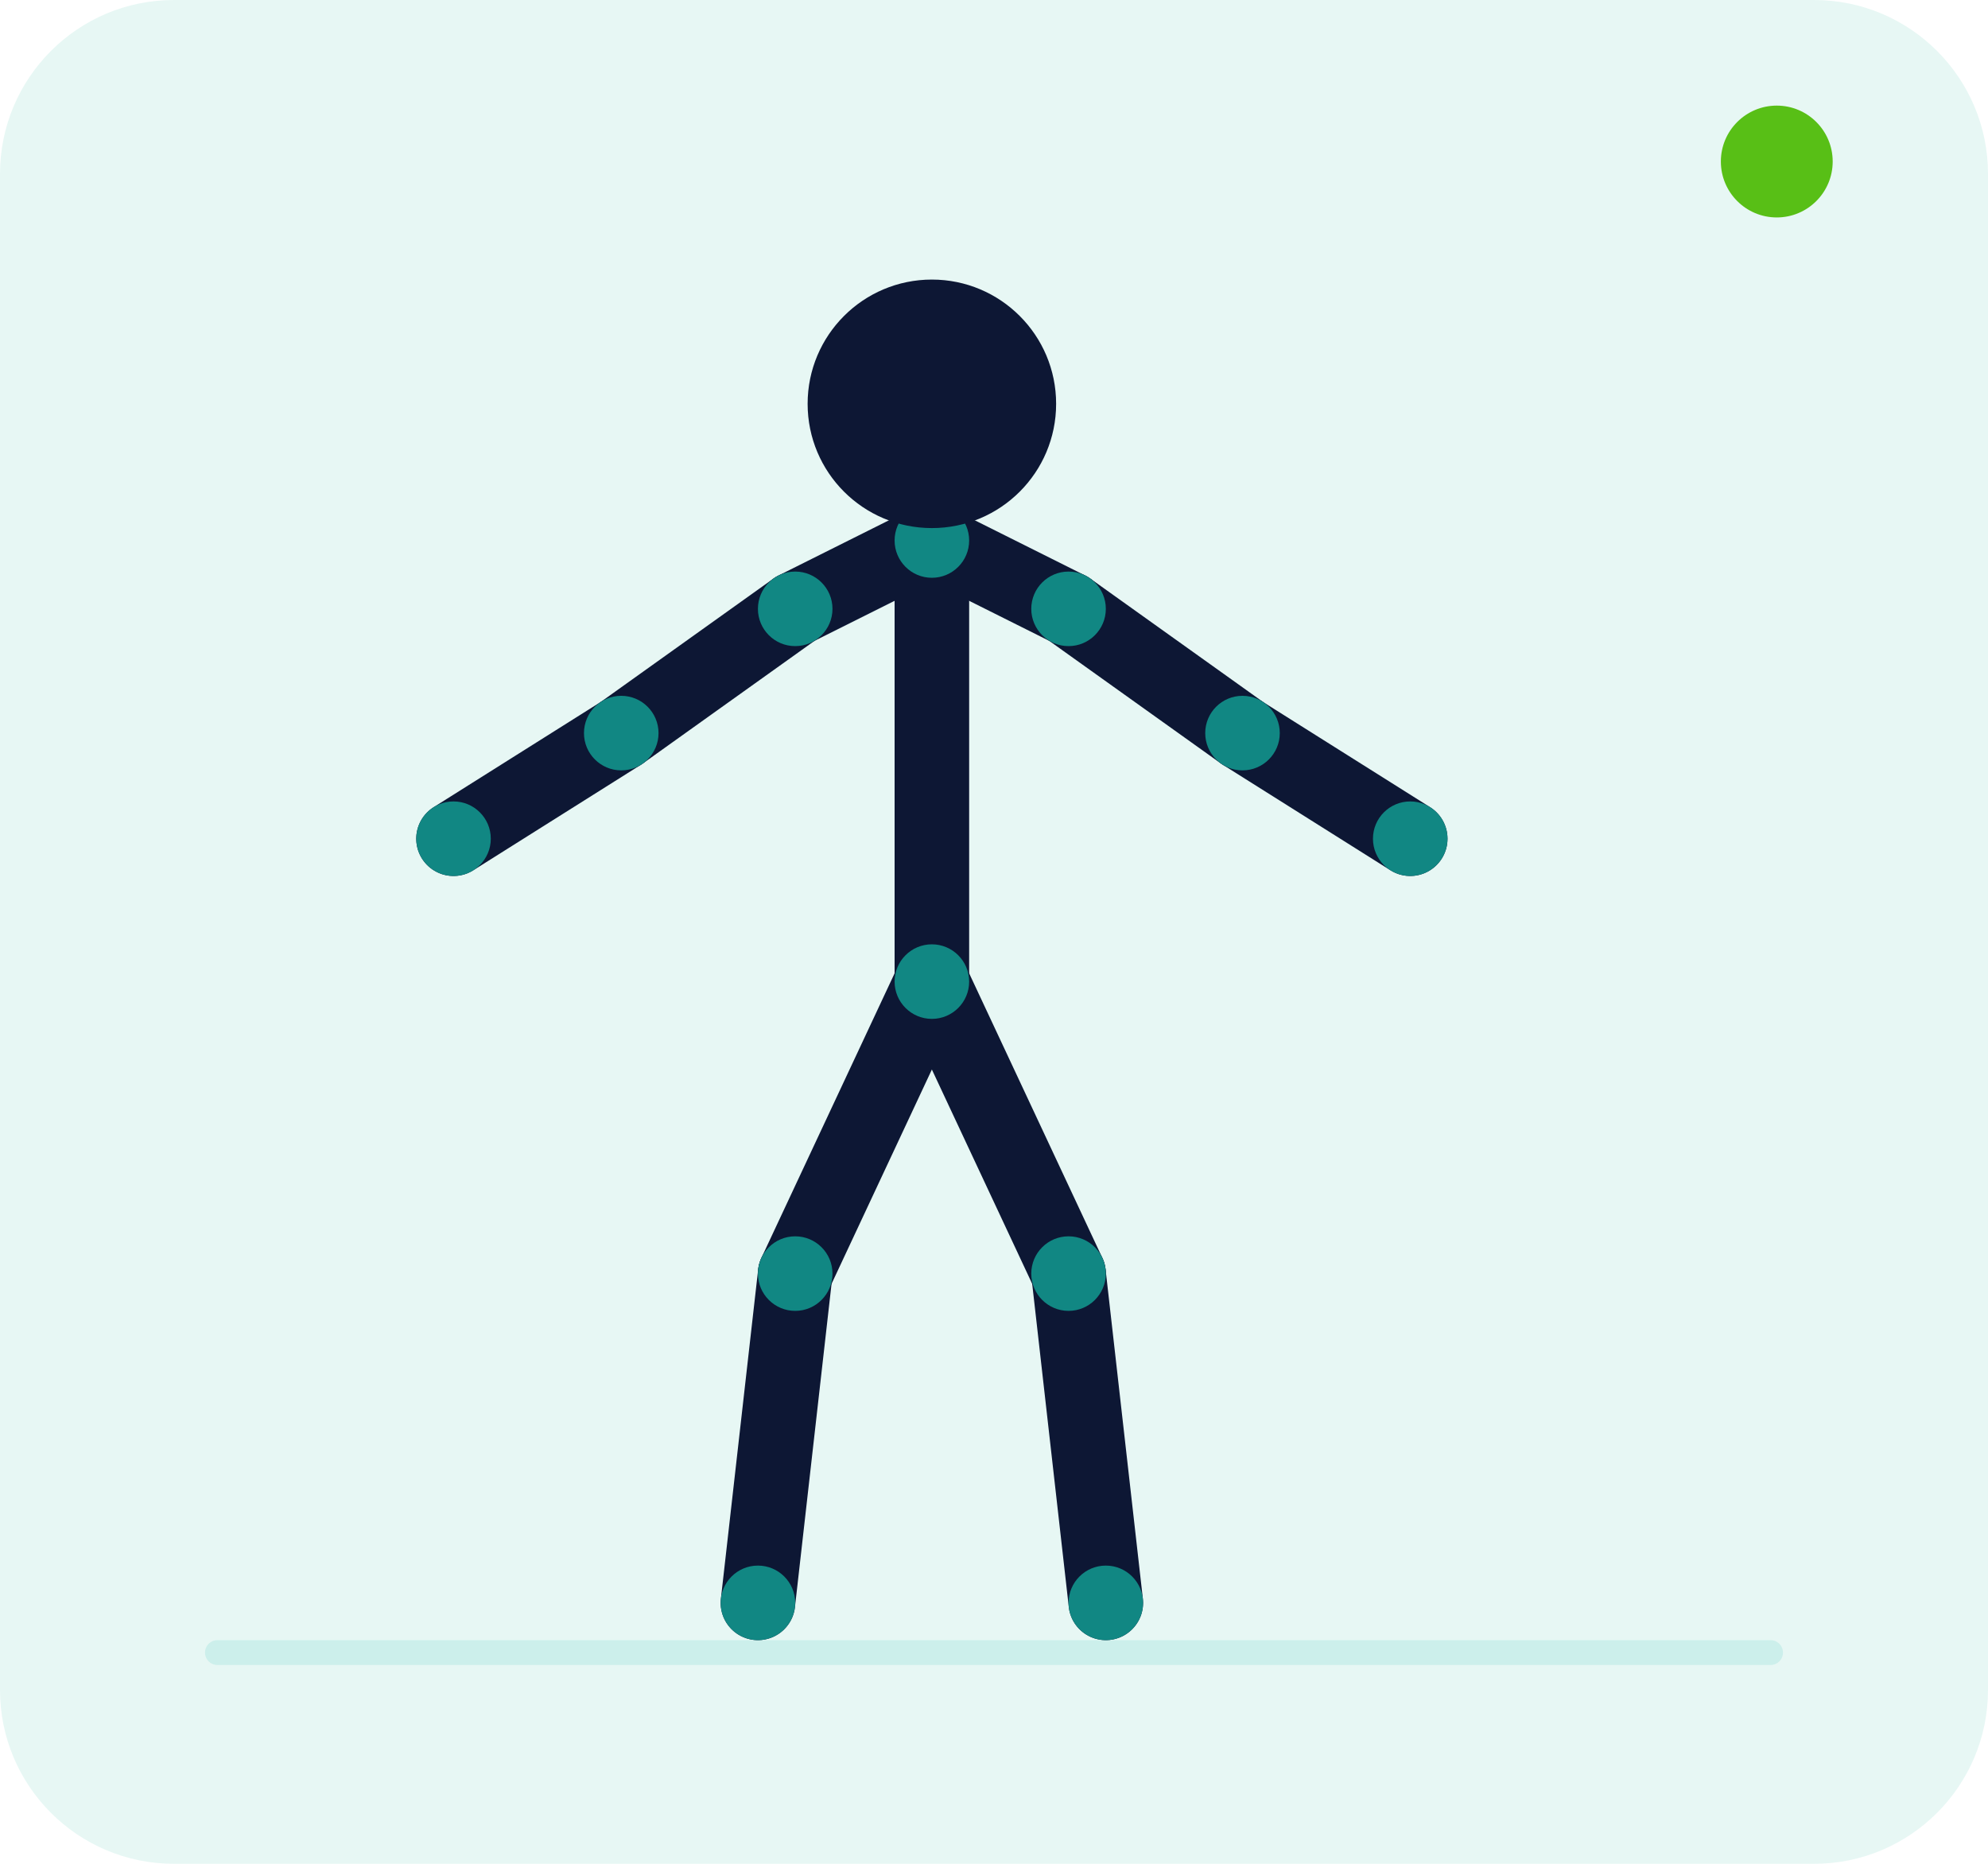
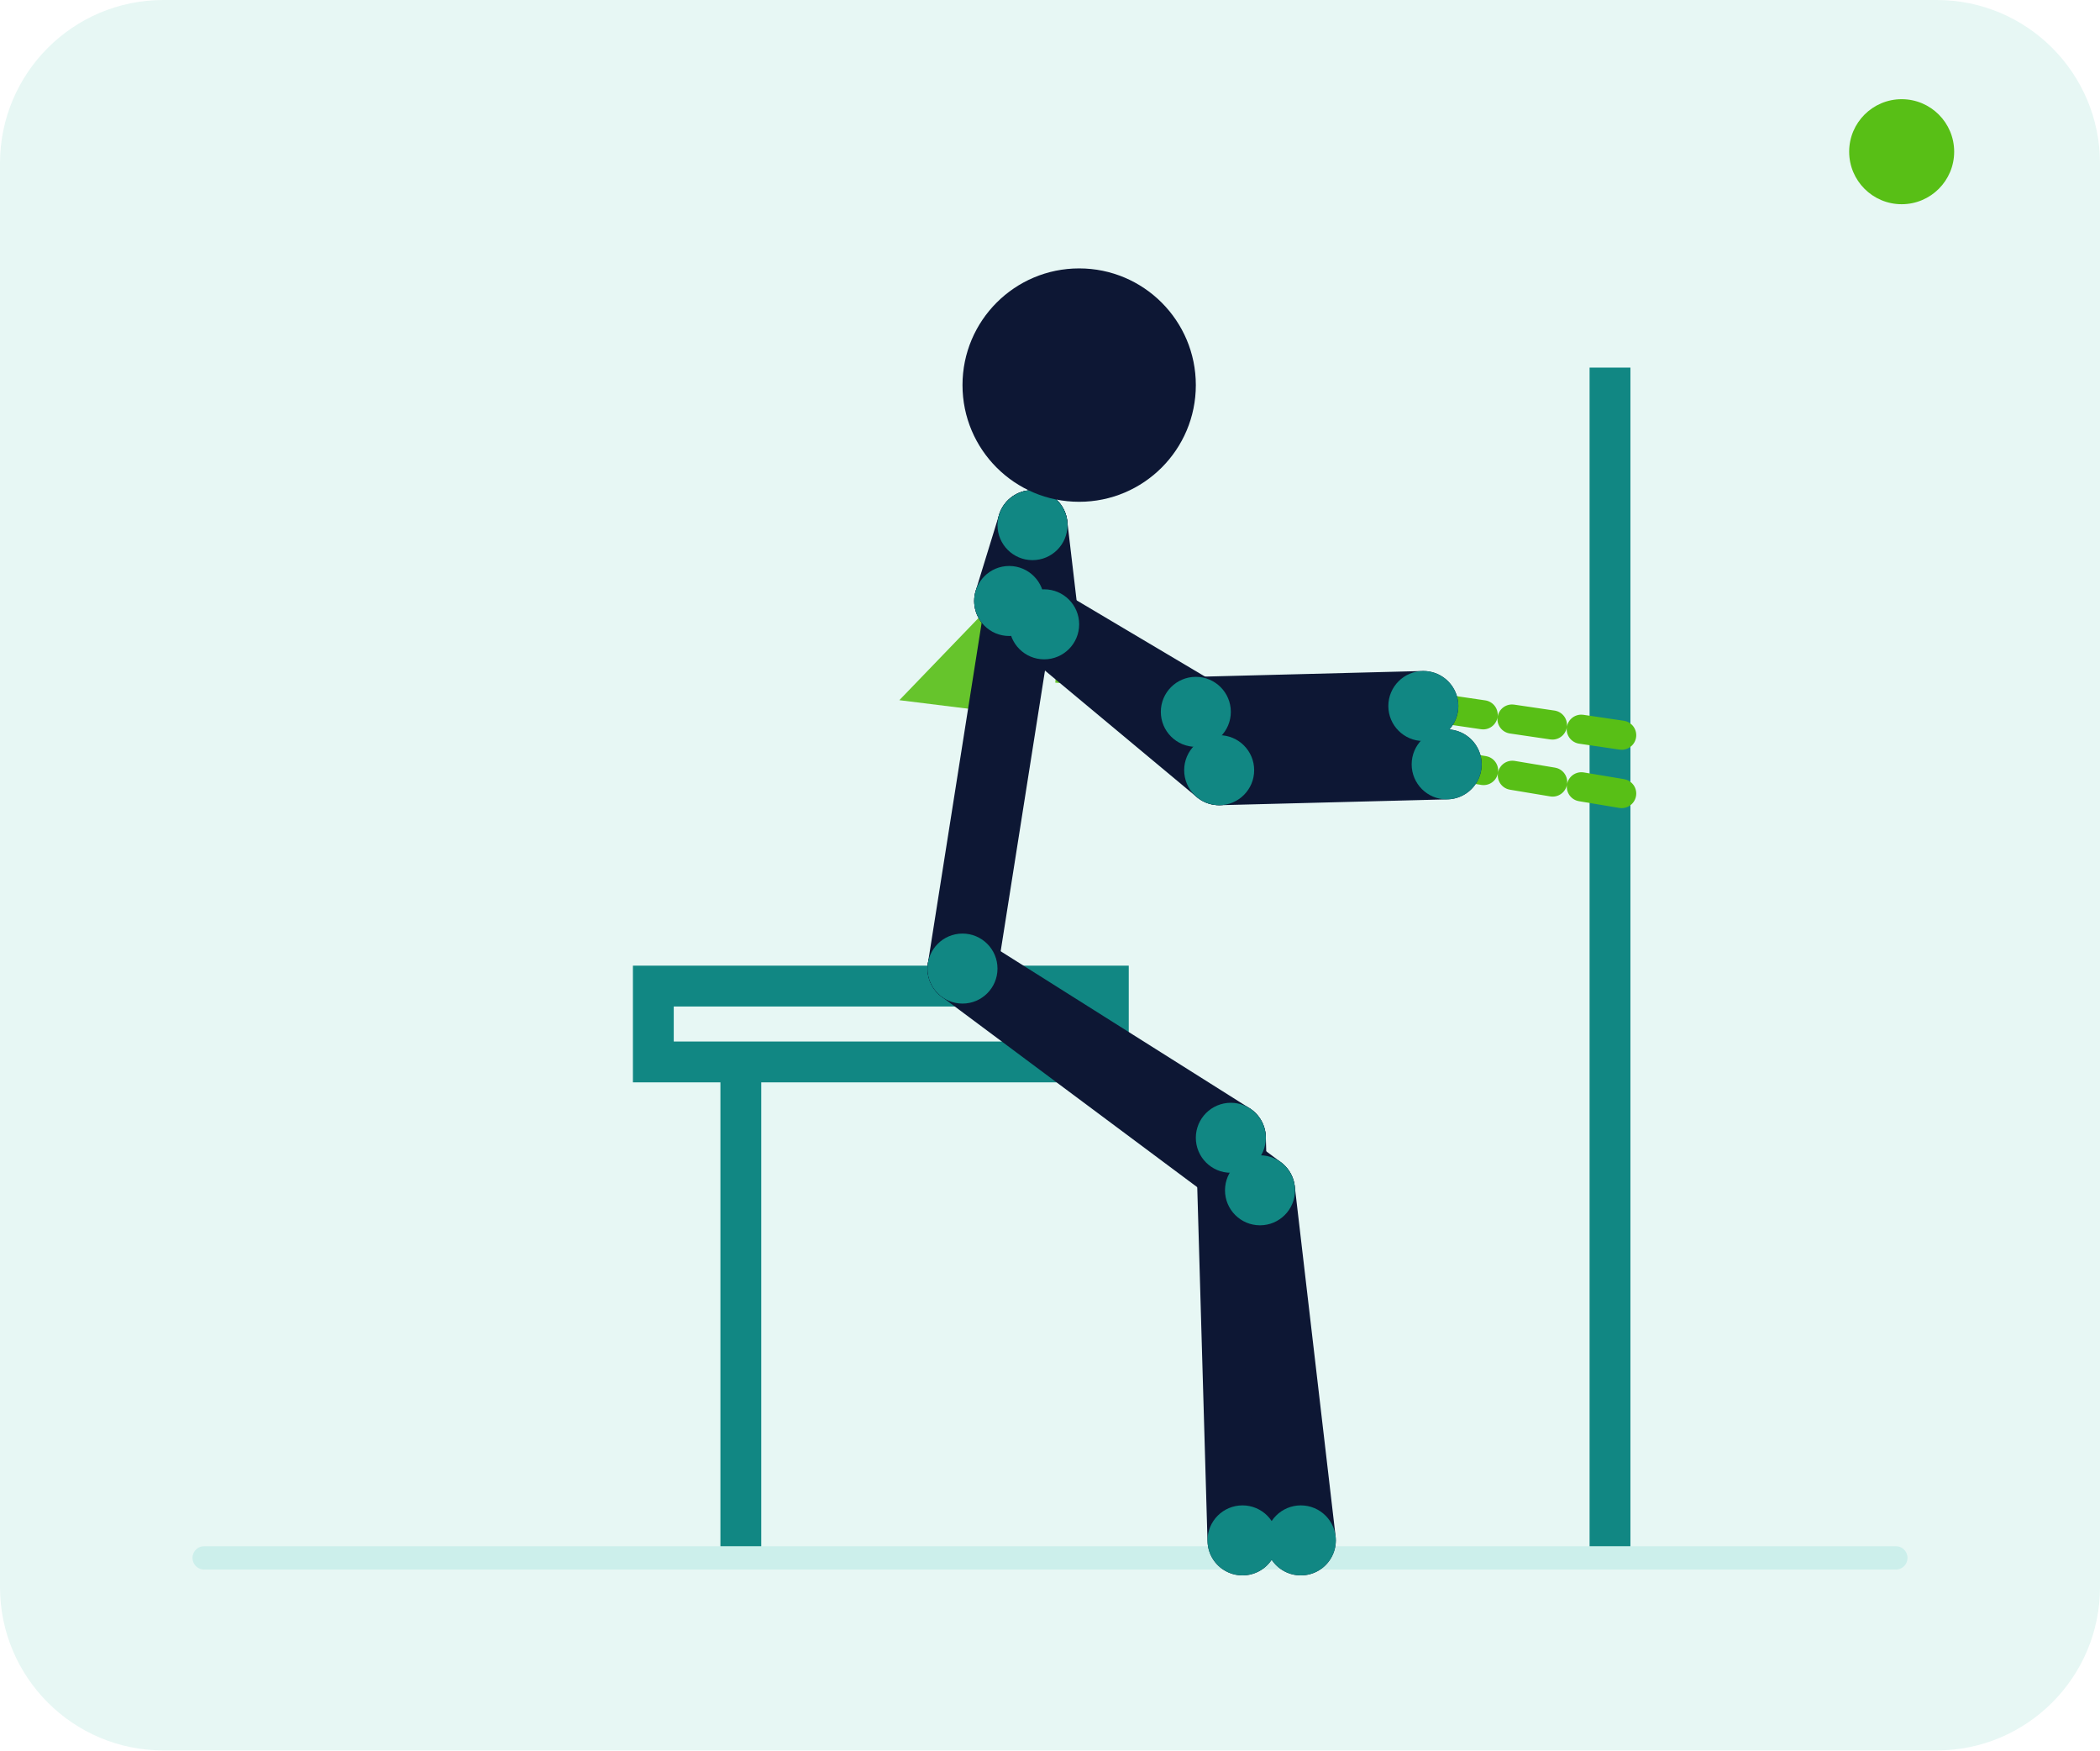
- <svg xmlns="http://www.w3.org/2000/svg" viewBox="0 0 320 300" role="img" aria-labelledby="title desc">
-   <rect width="320" height="300" rx="28" fill="#e7f7f4" />
-   <path d="M35 266h250" stroke="#ccefeb" stroke-width="4" stroke-linecap="round" />
+ <svg xmlns="http://www.w3.org/2000/svg" viewBox="0 0 360 300" role="img" aria-labelledby="title desc">
+   <defs>
+     <marker id="arrow" markerWidth="7" markerHeight="7" refX="6" refY="3.5" orient="auto">
+       <path d="M0 0L7 3.5L0 7z" fill="#58bf16" />
+     </marker>
+   </defs>
+   <rect width="360" height="300" rx="28" fill="#e7f7f4" />
+   <path d="M35 267h290" stroke="#ccefeb" stroke-width="4" stroke-linecap="round" />
+   <path d="M205 122 Q181 110.5 157 119" fill="none" stroke="#58bf16" stroke-width="3" stroke-dasharray="5 5" marker-end="url(#arrow)" opacity=".9" />
+   <path d="M112 169h78v13h-78zM127 182v83M276 63v202" stroke="#118783" stroke-width="7" fill="none" />
+   <line x1="278" y1="126" x2="244" y2="121" stroke="#58bf16" stroke-width="5" stroke-dasharray="7 5" stroke-linecap="round">
+     <animate attributeName="x1" values="278;278;278" dur="2.8s" repeatCount="indefinite" keyTimes="0;.5;1" calcMode="spline" keySplines=".4 0 .2 1;.4 0 .2 1" />
+     <animate attributeName="y1" values="126;126;126" dur="2.8s" repeatCount="indefinite" keyTimes="0;.5;1" calcMode="spline" keySplines=".4 0 .2 1;.4 0 .2 1" />
+     <animate attributeName="x2" values="244;184;244" dur="2.8s" repeatCount="indefinite" keyTimes="0;.5;1" calcMode="spline" keySplines=".4 0 .2 1;.4 0 .2 1" />
+     <animate attributeName="y2" values="121;128;121" dur="2.8s" repeatCount="indefinite" keyTimes="0;.5;1" calcMode="spline" keySplines=".4 0 .2 1;.4 0 .2 1" />
+   </line>
+   <line x1="278" y1="136" x2="248" y2="131" stroke="#58bf16" stroke-width="5" stroke-dasharray="7 5" stroke-linecap="round">
+     <animate attributeName="x1" values="278;278;278" dur="2.8s" repeatCount="indefinite" keyTimes="0;.5;1" calcMode="spline" keySplines=".4 0 .2 1;.4 0 .2 1" />
+     <animate attributeName="y1" values="136;136;136" dur="2.8s" repeatCount="indefinite" keyTimes="0;.5;1" calcMode="spline" keySplines=".4 0 .2 1;.4 0 .2 1" />
+     <animate attributeName="x2" values="248;188;248" dur="2.8s" repeatCount="indefinite" keyTimes="0;.5;1" calcMode="spline" keySplines=".4 0 .2 1;.4 0 .2 1" />
+     <animate attributeName="y2" values="131;138;131" dur="2.8s" repeatCount="indefinite" keyTimes="0;.5;1" calcMode="spline" keySplines=".4 0 .2 1;.4 0 .2 1" />
+   </line>
  <g>
-     <line x1="150" y1="87" x2="128" y2="98" stroke="#0d1734" stroke-width="12" stroke-linecap="round">
-       <animate attributeName="x1" values="150;150;150" dur="2.4s" repeatCount="indefinite" keyTimes="0;.5;1" calcMode="spline" keySplines=".4 0 .2 1;.4 0 .2 1" />
-       <animate attributeName="y1" values="87;87;87" dur="2.4s" repeatCount="indefinite" keyTimes="0;.5;1" calcMode="spline" keySplines=".4 0 .2 1;.4 0 .2 1" />
-       <animate attributeName="x2" values="128;128;128" dur="2.4s" repeatCount="indefinite" keyTimes="0;.5;1" calcMode="spline" keySplines=".4 0 .2 1;.4 0 .2 1" />
-       <animate attributeName="y2" values="98;98;98" dur="2.4s" repeatCount="indefinite" keyTimes="0;.5;1" calcMode="spline" keySplines=".4 0 .2 1;.4 0 .2 1" />
+     <line x1="177" y1="90" x2="173" y2="103" stroke="#0d1734" stroke-width="12" stroke-linecap="round">
+       <animate attributeName="x1" values="177;177;177" dur="2.8s" repeatCount="indefinite" keyTimes="0;.5;1" calcMode="spline" keySplines=".4 0 .2 1;.4 0 .2 1" />
+       <animate attributeName="y1" values="90;90;90" dur="2.8s" repeatCount="indefinite" keyTimes="0;.5;1" calcMode="spline" keySplines=".4 0 .2 1;.4 0 .2 1" />
+       <animate attributeName="x2" values="173;173;173" dur="2.8s" repeatCount="indefinite" keyTimes="0;.5;1" calcMode="spline" keySplines=".4 0 .2 1;.4 0 .2 1" />
+       <animate attributeName="y2" values="103;103;103" dur="2.8s" repeatCount="indefinite" keyTimes="0;.5;1" calcMode="spline" keySplines=".4 0 .2 1;.4 0 .2 1" />
    </line>
-     <line x1="150" y1="87" x2="172" y2="98" stroke="#0d1734" stroke-width="12" stroke-linecap="round">
-       <animate attributeName="x1" values="150;150;150" dur="2.4s" repeatCount="indefinite" keyTimes="0;.5;1" calcMode="spline" keySplines=".4 0 .2 1;.4 0 .2 1" />
-       <animate attributeName="y1" values="87;87;87" dur="2.4s" repeatCount="indefinite" keyTimes="0;.5;1" calcMode="spline" keySplines=".4 0 .2 1;.4 0 .2 1" />
-       <animate attributeName="x2" values="172;172;172" dur="2.4s" repeatCount="indefinite" keyTimes="0;.5;1" calcMode="spline" keySplines=".4 0 .2 1;.4 0 .2 1" />
-       <animate attributeName="y2" values="98;98;98" dur="2.4s" repeatCount="indefinite" keyTimes="0;.5;1" calcMode="spline" keySplines=".4 0 .2 1;.4 0 .2 1" />
+     <line x1="177" y1="90" x2="179" y2="107" stroke="#0d1734" stroke-width="12" stroke-linecap="round">
+       <animate attributeName="x1" values="177;177;177" dur="2.8s" repeatCount="indefinite" keyTimes="0;.5;1" calcMode="spline" keySplines=".4 0 .2 1;.4 0 .2 1" />
+       <animate attributeName="y1" values="90;90;90" dur="2.8s" repeatCount="indefinite" keyTimes="0;.5;1" calcMode="spline" keySplines=".4 0 .2 1;.4 0 .2 1" />
+       <animate attributeName="x2" values="179;179;179" dur="2.8s" repeatCount="indefinite" keyTimes="0;.5;1" calcMode="spline" keySplines=".4 0 .2 1;.4 0 .2 1" />
+       <animate attributeName="y2" values="107;107;107" dur="2.8s" repeatCount="indefinite" keyTimes="0;.5;1" calcMode="spline" keySplines=".4 0 .2 1;.4 0 .2 1" />
    </line>
-     <line x1="150" y1="87" x2="150" y2="158" stroke="#0d1734" stroke-width="12" stroke-linecap="round">
-       <animate attributeName="x1" values="150;150;150" dur="2.4s" repeatCount="indefinite" keyTimes="0;.5;1" calcMode="spline" keySplines=".4 0 .2 1;.4 0 .2 1" />
-       <animate attributeName="y1" values="87;87;87" dur="2.4s" repeatCount="indefinite" keyTimes="0;.5;1" calcMode="spline" keySplines=".4 0 .2 1;.4 0 .2 1" />
-       <animate attributeName="x2" values="150;150;150" dur="2.4s" repeatCount="indefinite" keyTimes="0;.5;1" calcMode="spline" keySplines=".4 0 .2 1;.4 0 .2 1" />
-       <animate attributeName="y2" values="158;158;158" dur="2.4s" repeatCount="indefinite" keyTimes="0;.5;1" calcMode="spline" keySplines=".4 0 .2 1;.4 0 .2 1" />
+     <line x1="177" y1="90" x2="165" y2="166" stroke="#0d1734" stroke-width="12" stroke-linecap="round">
+       <animate attributeName="x1" values="177;177;177" dur="2.8s" repeatCount="indefinite" keyTimes="0;.5;1" calcMode="spline" keySplines=".4 0 .2 1;.4 0 .2 1" />
+       <animate attributeName="y1" values="90;90;90" dur="2.8s" repeatCount="indefinite" keyTimes="0;.5;1" calcMode="spline" keySplines=".4 0 .2 1;.4 0 .2 1" />
+       <animate attributeName="x2" values="165;165;165" dur="2.8s" repeatCount="indefinite" keyTimes="0;.5;1" calcMode="spline" keySplines=".4 0 .2 1;.4 0 .2 1" />
+       <animate attributeName="y2" values="166;166;166" dur="2.8s" repeatCount="indefinite" keyTimes="0;.5;1" calcMode="spline" keySplines=".4 0 .2 1;.4 0 .2 1" />
    </line>
-     <line x1="128" y1="98" x2="100" y2="118" stroke="#0d1734" stroke-width="12" stroke-linecap="round">
-       <animate attributeName="x1" values="128;128;128" dur="2.4s" repeatCount="indefinite" keyTimes="0;.5;1" calcMode="spline" keySplines=".4 0 .2 1;.4 0 .2 1" />
-       <animate attributeName="y1" values="98;98;98" dur="2.4s" repeatCount="indefinite" keyTimes="0;.5;1" calcMode="spline" keySplines=".4 0 .2 1;.4 0 .2 1" />
-       <animate attributeName="x2" values="100;105;100" dur="2.4s" repeatCount="indefinite" keyTimes="0;.5;1" calcMode="spline" keySplines=".4 0 .2 1;.4 0 .2 1" />
-       <animate attributeName="y2" values="118;105;118" dur="2.4s" repeatCount="indefinite" keyTimes="0;.5;1" calcMode="spline" keySplines=".4 0 .2 1;.4 0 .2 1" />
+     <line x1="173" y1="103" x2="205" y2="122" stroke="#0d1734" stroke-width="12" stroke-linecap="round">
+       <animate attributeName="x1" values="173;173;173" dur="2.8s" repeatCount="indefinite" keyTimes="0;.5;1" calcMode="spline" keySplines=".4 0 .2 1;.4 0 .2 1" />
+       <animate attributeName="y1" values="103;103;103" dur="2.8s" repeatCount="indefinite" keyTimes="0;.5;1" calcMode="spline" keySplines=".4 0 .2 1;.4 0 .2 1" />
+       <animate attributeName="x2" values="205;157;205" dur="2.8s" repeatCount="indefinite" keyTimes="0;.5;1" calcMode="spline" keySplines=".4 0 .2 1;.4 0 .2 1" />
+       <animate attributeName="y2" values="122;119;122" dur="2.8s" repeatCount="indefinite" keyTimes="0;.5;1" calcMode="spline" keySplines=".4 0 .2 1;.4 0 .2 1" />
    </line>
-     <line x1="100" y1="118" x2="73" y2="135" stroke="#0d1734" stroke-width="12" stroke-linecap="round">
-       <animate attributeName="x1" values="100;105;100" dur="2.4s" repeatCount="indefinite" keyTimes="0;.5;1" calcMode="spline" keySplines=".4 0 .2 1;.4 0 .2 1" />
-       <animate attributeName="y1" values="118;105;118" dur="2.4s" repeatCount="indefinite" keyTimes="0;.5;1" calcMode="spline" keySplines=".4 0 .2 1;.4 0 .2 1" />
-       <animate attributeName="x2" values="73;127;73" dur="2.4s" repeatCount="indefinite" keyTimes="0;.5;1" calcMode="spline" keySplines=".4 0 .2 1;.4 0 .2 1" />
-       <animate attributeName="y2" values="135;112;135" dur="2.4s" repeatCount="indefinite" keyTimes="0;.5;1" calcMode="spline" keySplines=".4 0 .2 1;.4 0 .2 1" />
+     <line x1="205" y1="122" x2="244" y2="121" stroke="#0d1734" stroke-width="12" stroke-linecap="round">
+       <animate attributeName="x1" values="205;157;205" dur="2.8s" repeatCount="indefinite" keyTimes="0;.5;1" calcMode="spline" keySplines=".4 0 .2 1;.4 0 .2 1" />
+       <animate attributeName="y1" values="122;119;122" dur="2.8s" repeatCount="indefinite" keyTimes="0;.5;1" calcMode="spline" keySplines=".4 0 .2 1;.4 0 .2 1" />
+       <animate attributeName="x2" values="244;184;244" dur="2.8s" repeatCount="indefinite" keyTimes="0;.5;1" calcMode="spline" keySplines=".4 0 .2 1;.4 0 .2 1" />
+       <animate attributeName="y2" values="121;128;121" dur="2.8s" repeatCount="indefinite" keyTimes="0;.5;1" calcMode="spline" keySplines=".4 0 .2 1;.4 0 .2 1" />
    </line>
-     <line x1="172" y1="98" x2="200" y2="118" stroke="#0d1734" stroke-width="12" stroke-linecap="round">
-       <animate attributeName="x1" values="172;172;172" dur="2.4s" repeatCount="indefinite" keyTimes="0;.5;1" calcMode="spline" keySplines=".4 0 .2 1;.4 0 .2 1" />
-       <animate attributeName="y1" values="98;98;98" dur="2.4s" repeatCount="indefinite" keyTimes="0;.5;1" calcMode="spline" keySplines=".4 0 .2 1;.4 0 .2 1" />
-       <animate attributeName="x2" values="200;195;200" dur="2.4s" repeatCount="indefinite" keyTimes="0;.5;1" calcMode="spline" keySplines=".4 0 .2 1;.4 0 .2 1" />
-       <animate attributeName="y2" values="118;105;118" dur="2.4s" repeatCount="indefinite" keyTimes="0;.5;1" calcMode="spline" keySplines=".4 0 .2 1;.4 0 .2 1" />
+     <line x1="179" y1="107" x2="209" y2="132" stroke="#0d1734" stroke-width="12" stroke-linecap="round">
+       <animate attributeName="x1" values="179;179;179" dur="2.8s" repeatCount="indefinite" keyTimes="0;.5;1" calcMode="spline" keySplines=".4 0 .2 1;.4 0 .2 1" />
+       <animate attributeName="y1" values="107;107;107" dur="2.8s" repeatCount="indefinite" keyTimes="0;.5;1" calcMode="spline" keySplines=".4 0 .2 1;.4 0 .2 1" />
+       <animate attributeName="x2" values="209;162;209" dur="2.8s" repeatCount="indefinite" keyTimes="0;.5;1" calcMode="spline" keySplines=".4 0 .2 1;.4 0 .2 1" />
+       <animate attributeName="y2" values="132;130;132" dur="2.8s" repeatCount="indefinite" keyTimes="0;.5;1" calcMode="spline" keySplines=".4 0 .2 1;.4 0 .2 1" />
    </line>
-     <line x1="200" y1="118" x2="227" y2="135" stroke="#0d1734" stroke-width="12" stroke-linecap="round">
-       <animate attributeName="x1" values="200;195;200" dur="2.4s" repeatCount="indefinite" keyTimes="0;.5;1" calcMode="spline" keySplines=".4 0 .2 1;.4 0 .2 1" />
-       <animate attributeName="y1" values="118;105;118" dur="2.4s" repeatCount="indefinite" keyTimes="0;.5;1" calcMode="spline" keySplines=".4 0 .2 1;.4 0 .2 1" />
-       <animate attributeName="x2" values="227;173;227" dur="2.4s" repeatCount="indefinite" keyTimes="0;.5;1" calcMode="spline" keySplines=".4 0 .2 1;.4 0 .2 1" />
-       <animate attributeName="y2" values="135;112;135" dur="2.4s" repeatCount="indefinite" keyTimes="0;.5;1" calcMode="spline" keySplines=".4 0 .2 1;.4 0 .2 1" />
+     <line x1="209" y1="132" x2="248" y2="131" stroke="#0d1734" stroke-width="12" stroke-linecap="round">
+       <animate attributeName="x1" values="209;162;209" dur="2.8s" repeatCount="indefinite" keyTimes="0;.5;1" calcMode="spline" keySplines=".4 0 .2 1;.4 0 .2 1" />
+       <animate attributeName="y1" values="132;130;132" dur="2.8s" repeatCount="indefinite" keyTimes="0;.5;1" calcMode="spline" keySplines=".4 0 .2 1;.4 0 .2 1" />
+       <animate attributeName="x2" values="248;188;248" dur="2.8s" repeatCount="indefinite" keyTimes="0;.5;1" calcMode="spline" keySplines=".4 0 .2 1;.4 0 .2 1" />
+       <animate attributeName="y2" values="131;138;131" dur="2.8s" repeatCount="indefinite" keyTimes="0;.5;1" calcMode="spline" keySplines=".4 0 .2 1;.4 0 .2 1" />
    </line>
-     <line x1="150" y1="158" x2="128" y2="205" stroke="#0d1734" stroke-width="12" stroke-linecap="round">
-       <animate attributeName="x1" values="150;150;150" dur="2.4s" repeatCount="indefinite" keyTimes="0;.5;1" calcMode="spline" keySplines=".4 0 .2 1;.4 0 .2 1" />
-       <animate attributeName="y1" values="158;158;158" dur="2.4s" repeatCount="indefinite" keyTimes="0;.5;1" calcMode="spline" keySplines=".4 0 .2 1;.4 0 .2 1" />
-       <animate attributeName="x2" values="128;128;128" dur="2.4s" repeatCount="indefinite" keyTimes="0;.5;1" calcMode="spline" keySplines=".4 0 .2 1;.4 0 .2 1" />
-       <animate attributeName="y2" values="205;205;205" dur="2.4s" repeatCount="indefinite" keyTimes="0;.5;1" calcMode="spline" keySplines=".4 0 .2 1;.4 0 .2 1" />
+     <line x1="165" y1="166" x2="211" y2="195" stroke="#0d1734" stroke-width="12" stroke-linecap="round">
+       <animate attributeName="x1" values="165;165;165" dur="2.8s" repeatCount="indefinite" keyTimes="0;.5;1" calcMode="spline" keySplines=".4 0 .2 1;.4 0 .2 1" />
+       <animate attributeName="y1" values="166;166;166" dur="2.8s" repeatCount="indefinite" keyTimes="0;.5;1" calcMode="spline" keySplines=".4 0 .2 1;.4 0 .2 1" />
+       <animate attributeName="x2" values="211;211;211" dur="2.8s" repeatCount="indefinite" keyTimes="0;.5;1" calcMode="spline" keySplines=".4 0 .2 1;.4 0 .2 1" />
+       <animate attributeName="y2" values="195;195;195" dur="2.8s" repeatCount="indefinite" keyTimes="0;.5;1" calcMode="spline" keySplines=".4 0 .2 1;.4 0 .2 1" />
    </line>
-     <line x1="128" y1="205" x2="122" y2="258" stroke="#0d1734" stroke-width="12" stroke-linecap="round">
-       <animate attributeName="x1" values="128;128;128" dur="2.4s" repeatCount="indefinite" keyTimes="0;.5;1" calcMode="spline" keySplines=".4 0 .2 1;.4 0 .2 1" />
-       <animate attributeName="y1" values="205;205;205" dur="2.4s" repeatCount="indefinite" keyTimes="0;.5;1" calcMode="spline" keySplines=".4 0 .2 1;.4 0 .2 1" />
-       <animate attributeName="x2" values="122;122;122" dur="2.4s" repeatCount="indefinite" keyTimes="0;.5;1" calcMode="spline" keySplines=".4 0 .2 1;.4 0 .2 1" />
-       <animate attributeName="y2" values="258;258;258" dur="2.4s" repeatCount="indefinite" keyTimes="0;.5;1" calcMode="spline" keySplines=".4 0 .2 1;.4 0 .2 1" />
+     <line x1="211" y1="195" x2="213" y2="264" stroke="#0d1734" stroke-width="12" stroke-linecap="round">
+       <animate attributeName="x1" values="211;211;211" dur="2.8s" repeatCount="indefinite" keyTimes="0;.5;1" calcMode="spline" keySplines=".4 0 .2 1;.4 0 .2 1" />
+       <animate attributeName="y1" values="195;195;195" dur="2.8s" repeatCount="indefinite" keyTimes="0;.5;1" calcMode="spline" keySplines=".4 0 .2 1;.4 0 .2 1" />
+       <animate attributeName="x2" values="213;213;213" dur="2.8s" repeatCount="indefinite" keyTimes="0;.5;1" calcMode="spline" keySplines=".4 0 .2 1;.4 0 .2 1" />
+       <animate attributeName="y2" values="264;264;264" dur="2.8s" repeatCount="indefinite" keyTimes="0;.5;1" calcMode="spline" keySplines=".4 0 .2 1;.4 0 .2 1" />
    </line>
-     <line x1="150" y1="158" x2="172" y2="205" stroke="#0d1734" stroke-width="12" stroke-linecap="round">
-       <animate attributeName="x1" values="150;150;150" dur="2.4s" repeatCount="indefinite" keyTimes="0;.5;1" calcMode="spline" keySplines=".4 0 .2 1;.4 0 .2 1" />
-       <animate attributeName="y1" values="158;158;158" dur="2.4s" repeatCount="indefinite" keyTimes="0;.5;1" calcMode="spline" keySplines=".4 0 .2 1;.4 0 .2 1" />
-       <animate attributeName="x2" values="172;172;172" dur="2.4s" repeatCount="indefinite" keyTimes="0;.5;1" calcMode="spline" keySplines=".4 0 .2 1;.4 0 .2 1" />
-       <animate attributeName="y2" values="205;205;205" dur="2.4s" repeatCount="indefinite" keyTimes="0;.5;1" calcMode="spline" keySplines=".4 0 .2 1;.4 0 .2 1" />
+     <line x1="165" y1="166" x2="216" y2="204" stroke="#0d1734" stroke-width="12" stroke-linecap="round">
+       <animate attributeName="x1" values="165;165;165" dur="2.8s" repeatCount="indefinite" keyTimes="0;.5;1" calcMode="spline" keySplines=".4 0 .2 1;.4 0 .2 1" />
+       <animate attributeName="y1" values="166;166;166" dur="2.8s" repeatCount="indefinite" keyTimes="0;.5;1" calcMode="spline" keySplines=".4 0 .2 1;.4 0 .2 1" />
+       <animate attributeName="x2" values="216;216;216" dur="2.8s" repeatCount="indefinite" keyTimes="0;.5;1" calcMode="spline" keySplines=".4 0 .2 1;.4 0 .2 1" />
+       <animate attributeName="y2" values="204;204;204" dur="2.8s" repeatCount="indefinite" keyTimes="0;.5;1" calcMode="spline" keySplines=".4 0 .2 1;.4 0 .2 1" />
    </line>
-     <line x1="172" y1="205" x2="178" y2="258" stroke="#0d1734" stroke-width="12" stroke-linecap="round">
-       <animate attributeName="x1" values="172;172;172" dur="2.4s" repeatCount="indefinite" keyTimes="0;.5;1" calcMode="spline" keySplines=".4 0 .2 1;.4 0 .2 1" />
-       <animate attributeName="y1" values="205;205;205" dur="2.4s" repeatCount="indefinite" keyTimes="0;.5;1" calcMode="spline" keySplines=".4 0 .2 1;.4 0 .2 1" />
-       <animate attributeName="x2" values="178;178;178" dur="2.4s" repeatCount="indefinite" keyTimes="0;.5;1" calcMode="spline" keySplines=".4 0 .2 1;.4 0 .2 1" />
-       <animate attributeName="y2" values="258;258;258" dur="2.4s" repeatCount="indefinite" keyTimes="0;.5;1" calcMode="spline" keySplines=".4 0 .2 1;.4 0 .2 1" />
+     <line x1="216" y1="204" x2="223" y2="264" stroke="#0d1734" stroke-width="12" stroke-linecap="round">
+       <animate attributeName="x1" values="216;216;216" dur="2.8s" repeatCount="indefinite" keyTimes="0;.5;1" calcMode="spline" keySplines=".4 0 .2 1;.4 0 .2 1" />
+       <animate attributeName="y1" values="204;204;204" dur="2.8s" repeatCount="indefinite" keyTimes="0;.5;1" calcMode="spline" keySplines=".4 0 .2 1;.4 0 .2 1" />
+       <animate attributeName="x2" values="223;223;223" dur="2.8s" repeatCount="indefinite" keyTimes="0;.5;1" calcMode="spline" keySplines=".4 0 .2 1;.4 0 .2 1" />
+       <animate attributeName="y2" values="264;264;264" dur="2.8s" repeatCount="indefinite" keyTimes="0;.5;1" calcMode="spline" keySplines=".4 0 .2 1;.4 0 .2 1" />
    </line>
-     <circle cx="150" cy="87" r="6" fill="#118783">
-       <animate attributeName="cx" values="150;150;150" dur="2.4s" repeatCount="indefinite" keyTimes="0;.5;1" calcMode="spline" keySplines=".4 0 .2 1;.4 0 .2 1" />
-       <animate attributeName="cy" values="87;87;87" dur="2.4s" repeatCount="indefinite" keyTimes="0;.5;1" calcMode="spline" keySplines=".4 0 .2 1;.4 0 .2 1" />
+     <circle cx="177" cy="90" r="6" fill="#118783">
+       <animate attributeName="cx" values="177;177;177" dur="2.8s" repeatCount="indefinite" keyTimes="0;.5;1" calcMode="spline" keySplines=".4 0 .2 1;.4 0 .2 1" />
+       <animate attributeName="cy" values="90;90;90" dur="2.8s" repeatCount="indefinite" keyTimes="0;.5;1" calcMode="spline" keySplines=".4 0 .2 1;.4 0 .2 1" />
    </circle>
-     <circle cx="150" cy="158" r="6" fill="#118783">
-       <animate attributeName="cx" values="150;150;150" dur="2.4s" repeatCount="indefinite" keyTimes="0;.5;1" calcMode="spline" keySplines=".4 0 .2 1;.4 0 .2 1" />
-       <animate attributeName="cy" values="158;158;158" dur="2.4s" repeatCount="indefinite" keyTimes="0;.5;1" calcMode="spline" keySplines=".4 0 .2 1;.4 0 .2 1" />
+     <circle cx="165" cy="166" r="6" fill="#118783">
+       <animate attributeName="cx" values="165;165;165" dur="2.8s" repeatCount="indefinite" keyTimes="0;.5;1" calcMode="spline" keySplines=".4 0 .2 1;.4 0 .2 1" />
+       <animate attributeName="cy" values="166;166;166" dur="2.8s" repeatCount="indefinite" keyTimes="0;.5;1" calcMode="spline" keySplines=".4 0 .2 1;.4 0 .2 1" />
    </circle>
-     <circle cx="128" cy="98" r="6" fill="#118783">
-       <animate attributeName="cx" values="128;128;128" dur="2.4s" repeatCount="indefinite" keyTimes="0;.5;1" calcMode="spline" keySplines=".4 0 .2 1;.4 0 .2 1" />
-       <animate attributeName="cy" values="98;98;98" dur="2.4s" repeatCount="indefinite" keyTimes="0;.5;1" calcMode="spline" keySplines=".4 0 .2 1;.4 0 .2 1" />
+     <circle cx="173" cy="103" r="6" fill="#118783">
+       <animate attributeName="cx" values="173;173;173" dur="2.8s" repeatCount="indefinite" keyTimes="0;.5;1" calcMode="spline" keySplines=".4 0 .2 1;.4 0 .2 1" />
+       <animate attributeName="cy" values="103;103;103" dur="2.8s" repeatCount="indefinite" keyTimes="0;.5;1" calcMode="spline" keySplines=".4 0 .2 1;.4 0 .2 1" />
    </circle>
-     <circle cx="172" cy="98" r="6" fill="#118783">
-       <animate attributeName="cx" values="172;172;172" dur="2.4s" repeatCount="indefinite" keyTimes="0;.5;1" calcMode="spline" keySplines=".4 0 .2 1;.4 0 .2 1" />
-       <animate attributeName="cy" values="98;98;98" dur="2.4s" repeatCount="indefinite" keyTimes="0;.5;1" calcMode="spline" keySplines=".4 0 .2 1;.4 0 .2 1" />
+     <circle cx="179" cy="107" r="6" fill="#118783">
+       <animate attributeName="cx" values="179;179;179" dur="2.8s" repeatCount="indefinite" keyTimes="0;.5;1" calcMode="spline" keySplines=".4 0 .2 1;.4 0 .2 1" />
+       <animate attributeName="cy" values="107;107;107" dur="2.8s" repeatCount="indefinite" keyTimes="0;.5;1" calcMode="spline" keySplines=".4 0 .2 1;.4 0 .2 1" />
    </circle>
-     <circle cx="100" cy="118" r="6" fill="#118783">
-       <animate attributeName="cx" values="100;105;100" dur="2.4s" repeatCount="indefinite" keyTimes="0;.5;1" calcMode="spline" keySplines=".4 0 .2 1;.4 0 .2 1" />
-       <animate attributeName="cy" values="118;105;118" dur="2.4s" repeatCount="indefinite" keyTimes="0;.5;1" calcMode="spline" keySplines=".4 0 .2 1;.4 0 .2 1" />
+     <circle cx="205" cy="122" r="6" fill="#118783">
+       <animate attributeName="cx" values="205;157;205" dur="2.8s" repeatCount="indefinite" keyTimes="0;.5;1" calcMode="spline" keySplines=".4 0 .2 1;.4 0 .2 1" />
+       <animate attributeName="cy" values="122;119;122" dur="2.8s" repeatCount="indefinite" keyTimes="0;.5;1" calcMode="spline" keySplines=".4 0 .2 1;.4 0 .2 1" />
    </circle>
-     <circle cx="200" cy="118" r="6" fill="#118783">
-       <animate attributeName="cx" values="200;195;200" dur="2.4s" repeatCount="indefinite" keyTimes="0;.5;1" calcMode="spline" keySplines=".4 0 .2 1;.4 0 .2 1" />
-       <animate attributeName="cy" values="118;105;118" dur="2.4s" repeatCount="indefinite" keyTimes="0;.5;1" calcMode="spline" keySplines=".4 0 .2 1;.4 0 .2 1" />
+     <circle cx="209" cy="132" r="6" fill="#118783">
+       <animate attributeName="cx" values="209;162;209" dur="2.8s" repeatCount="indefinite" keyTimes="0;.5;1" calcMode="spline" keySplines=".4 0 .2 1;.4 0 .2 1" />
+       <animate attributeName="cy" values="132;130;132" dur="2.8s" repeatCount="indefinite" keyTimes="0;.5;1" calcMode="spline" keySplines=".4 0 .2 1;.4 0 .2 1" />
    </circle>
-     <circle cx="73" cy="135" r="6" fill="#118783">
-       <animate attributeName="cx" values="73;127;73" dur="2.4s" repeatCount="indefinite" keyTimes="0;.5;1" calcMode="spline" keySplines=".4 0 .2 1;.4 0 .2 1" />
-       <animate attributeName="cy" values="135;112;135" dur="2.4s" repeatCount="indefinite" keyTimes="0;.5;1" calcMode="spline" keySplines=".4 0 .2 1;.4 0 .2 1" />
+     <circle cx="244" cy="121" r="6" fill="#118783">
+       <animate attributeName="cx" values="244;184;244" dur="2.8s" repeatCount="indefinite" keyTimes="0;.5;1" calcMode="spline" keySplines=".4 0 .2 1;.4 0 .2 1" />
+       <animate attributeName="cy" values="121;128;121" dur="2.8s" repeatCount="indefinite" keyTimes="0;.5;1" calcMode="spline" keySplines=".4 0 .2 1;.4 0 .2 1" />
    </circle>
-     <circle cx="227" cy="135" r="6" fill="#118783">
-       <animate attributeName="cx" values="227;173;227" dur="2.4s" repeatCount="indefinite" keyTimes="0;.5;1" calcMode="spline" keySplines=".4 0 .2 1;.4 0 .2 1" />
-       <animate attributeName="cy" values="135;112;135" dur="2.4s" repeatCount="indefinite" keyTimes="0;.5;1" calcMode="spline" keySplines=".4 0 .2 1;.4 0 .2 1" />
+     <circle cx="248" cy="131" r="6" fill="#118783">
+       <animate attributeName="cx" values="248;188;248" dur="2.8s" repeatCount="indefinite" keyTimes="0;.5;1" calcMode="spline" keySplines=".4 0 .2 1;.4 0 .2 1" />
+       <animate attributeName="cy" values="131;138;131" dur="2.8s" repeatCount="indefinite" keyTimes="0;.5;1" calcMode="spline" keySplines=".4 0 .2 1;.4 0 .2 1" />
    </circle>
-     <circle cx="128" cy="205" r="6" fill="#118783">
-       <animate attributeName="cx" values="128;128;128" dur="2.4s" repeatCount="indefinite" keyTimes="0;.5;1" calcMode="spline" keySplines=".4 0 .2 1;.4 0 .2 1" />
-       <animate attributeName="cy" values="205;205;205" dur="2.4s" repeatCount="indefinite" keyTimes="0;.5;1" calcMode="spline" keySplines=".4 0 .2 1;.4 0 .2 1" />
+     <circle cx="211" cy="195" r="6" fill="#118783">
+       <animate attributeName="cx" values="211;211;211" dur="2.8s" repeatCount="indefinite" keyTimes="0;.5;1" calcMode="spline" keySplines=".4 0 .2 1;.4 0 .2 1" />
+       <animate attributeName="cy" values="195;195;195" dur="2.8s" repeatCount="indefinite" keyTimes="0;.5;1" calcMode="spline" keySplines=".4 0 .2 1;.4 0 .2 1" />
    </circle>
-     <circle cx="172" cy="205" r="6" fill="#118783">
-       <animate attributeName="cx" values="172;172;172" dur="2.4s" repeatCount="indefinite" keyTimes="0;.5;1" calcMode="spline" keySplines=".4 0 .2 1;.4 0 .2 1" />
-       <animate attributeName="cy" values="205;205;205" dur="2.4s" repeatCount="indefinite" keyTimes="0;.5;1" calcMode="spline" keySplines=".4 0 .2 1;.4 0 .2 1" />
+     <circle cx="216" cy="204" r="6" fill="#118783">
+       <animate attributeName="cx" values="216;216;216" dur="2.8s" repeatCount="indefinite" keyTimes="0;.5;1" calcMode="spline" keySplines=".4 0 .2 1;.4 0 .2 1" />
+       <animate attributeName="cy" values="204;204;204" dur="2.8s" repeatCount="indefinite" keyTimes="0;.5;1" calcMode="spline" keySplines=".4 0 .2 1;.4 0 .2 1" />
    </circle>
-     <circle cx="122" cy="258" r="6" fill="#118783">
-       <animate attributeName="cx" values="122;122;122" dur="2.4s" repeatCount="indefinite" keyTimes="0;.5;1" calcMode="spline" keySplines=".4 0 .2 1;.4 0 .2 1" />
-       <animate attributeName="cy" values="258;258;258" dur="2.4s" repeatCount="indefinite" keyTimes="0;.5;1" calcMode="spline" keySplines=".4 0 .2 1;.4 0 .2 1" />
+     <circle cx="213" cy="264" r="6" fill="#118783">
+       <animate attributeName="cx" values="213;213;213" dur="2.8s" repeatCount="indefinite" keyTimes="0;.5;1" calcMode="spline" keySplines=".4 0 .2 1;.4 0 .2 1" />
+       <animate attributeName="cy" values="264;264;264" dur="2.8s" repeatCount="indefinite" keyTimes="0;.5;1" calcMode="spline" keySplines=".4 0 .2 1;.4 0 .2 1" />
    </circle>
-     <circle cx="178" cy="258" r="6" fill="#118783">
-       <animate attributeName="cx" values="178;178;178" dur="2.4s" repeatCount="indefinite" keyTimes="0;.5;1" calcMode="spline" keySplines=".4 0 .2 1;.4 0 .2 1" />
-       <animate attributeName="cy" values="258;258;258" dur="2.4s" repeatCount="indefinite" keyTimes="0;.5;1" calcMode="spline" keySplines=".4 0 .2 1;.4 0 .2 1" />
+     <circle cx="223" cy="264" r="6" fill="#118783">
+       <animate attributeName="cx" values="223;223;223" dur="2.8s" repeatCount="indefinite" keyTimes="0;.5;1" calcMode="spline" keySplines=".4 0 .2 1;.4 0 .2 1" />
+       <animate attributeName="cy" values="264;264;264" dur="2.8s" repeatCount="indefinite" keyTimes="0;.5;1" calcMode="spline" keySplines=".4 0 .2 1;.4 0 .2 1" />
    </circle>
-     <circle cx="150" cy="65" r="20" fill="#0d1734">
-       <animate attributeName="cx" values="150;150;150" dur="2.4s" repeatCount="indefinite" keyTimes="0;.5;1" calcMode="spline" keySplines=".4 0 .2 1;.4 0 .2 1" />
-       <animate attributeName="cy" values="65;65;65" dur="2.4s" repeatCount="indefinite" keyTimes="0;.5;1" calcMode="spline" keySplines=".4 0 .2 1;.4 0 .2 1" />
+     <circle cx="185" cy="66" r="20" fill="#0d1734">
+       <animate attributeName="cx" values="185;185;185" dur="2.8s" repeatCount="indefinite" keyTimes="0;.5;1" calcMode="spline" keySplines=".4 0 .2 1;.4 0 .2 1" />
+       <animate attributeName="cy" values="66;66;66" dur="2.8s" repeatCount="indefinite" keyTimes="0;.5;1" calcMode="spline" keySplines=".4 0 .2 1;.4 0 .2 1" />
    </circle>
  </g>
-   <circle cx="286" cy="26" r="9" fill="#58bf16">
-     <animate attributeName="opacity" values=".35;1;.35" dur="2.4s" repeatCount="indefinite" />
+   <circle cx="326" cy="26" r="9" fill="#58bf16">
+     <animate attributeName="opacity" values=".35;1;.35" dur="2.8s" repeatCount="indefinite" />
  </circle>
</svg>
